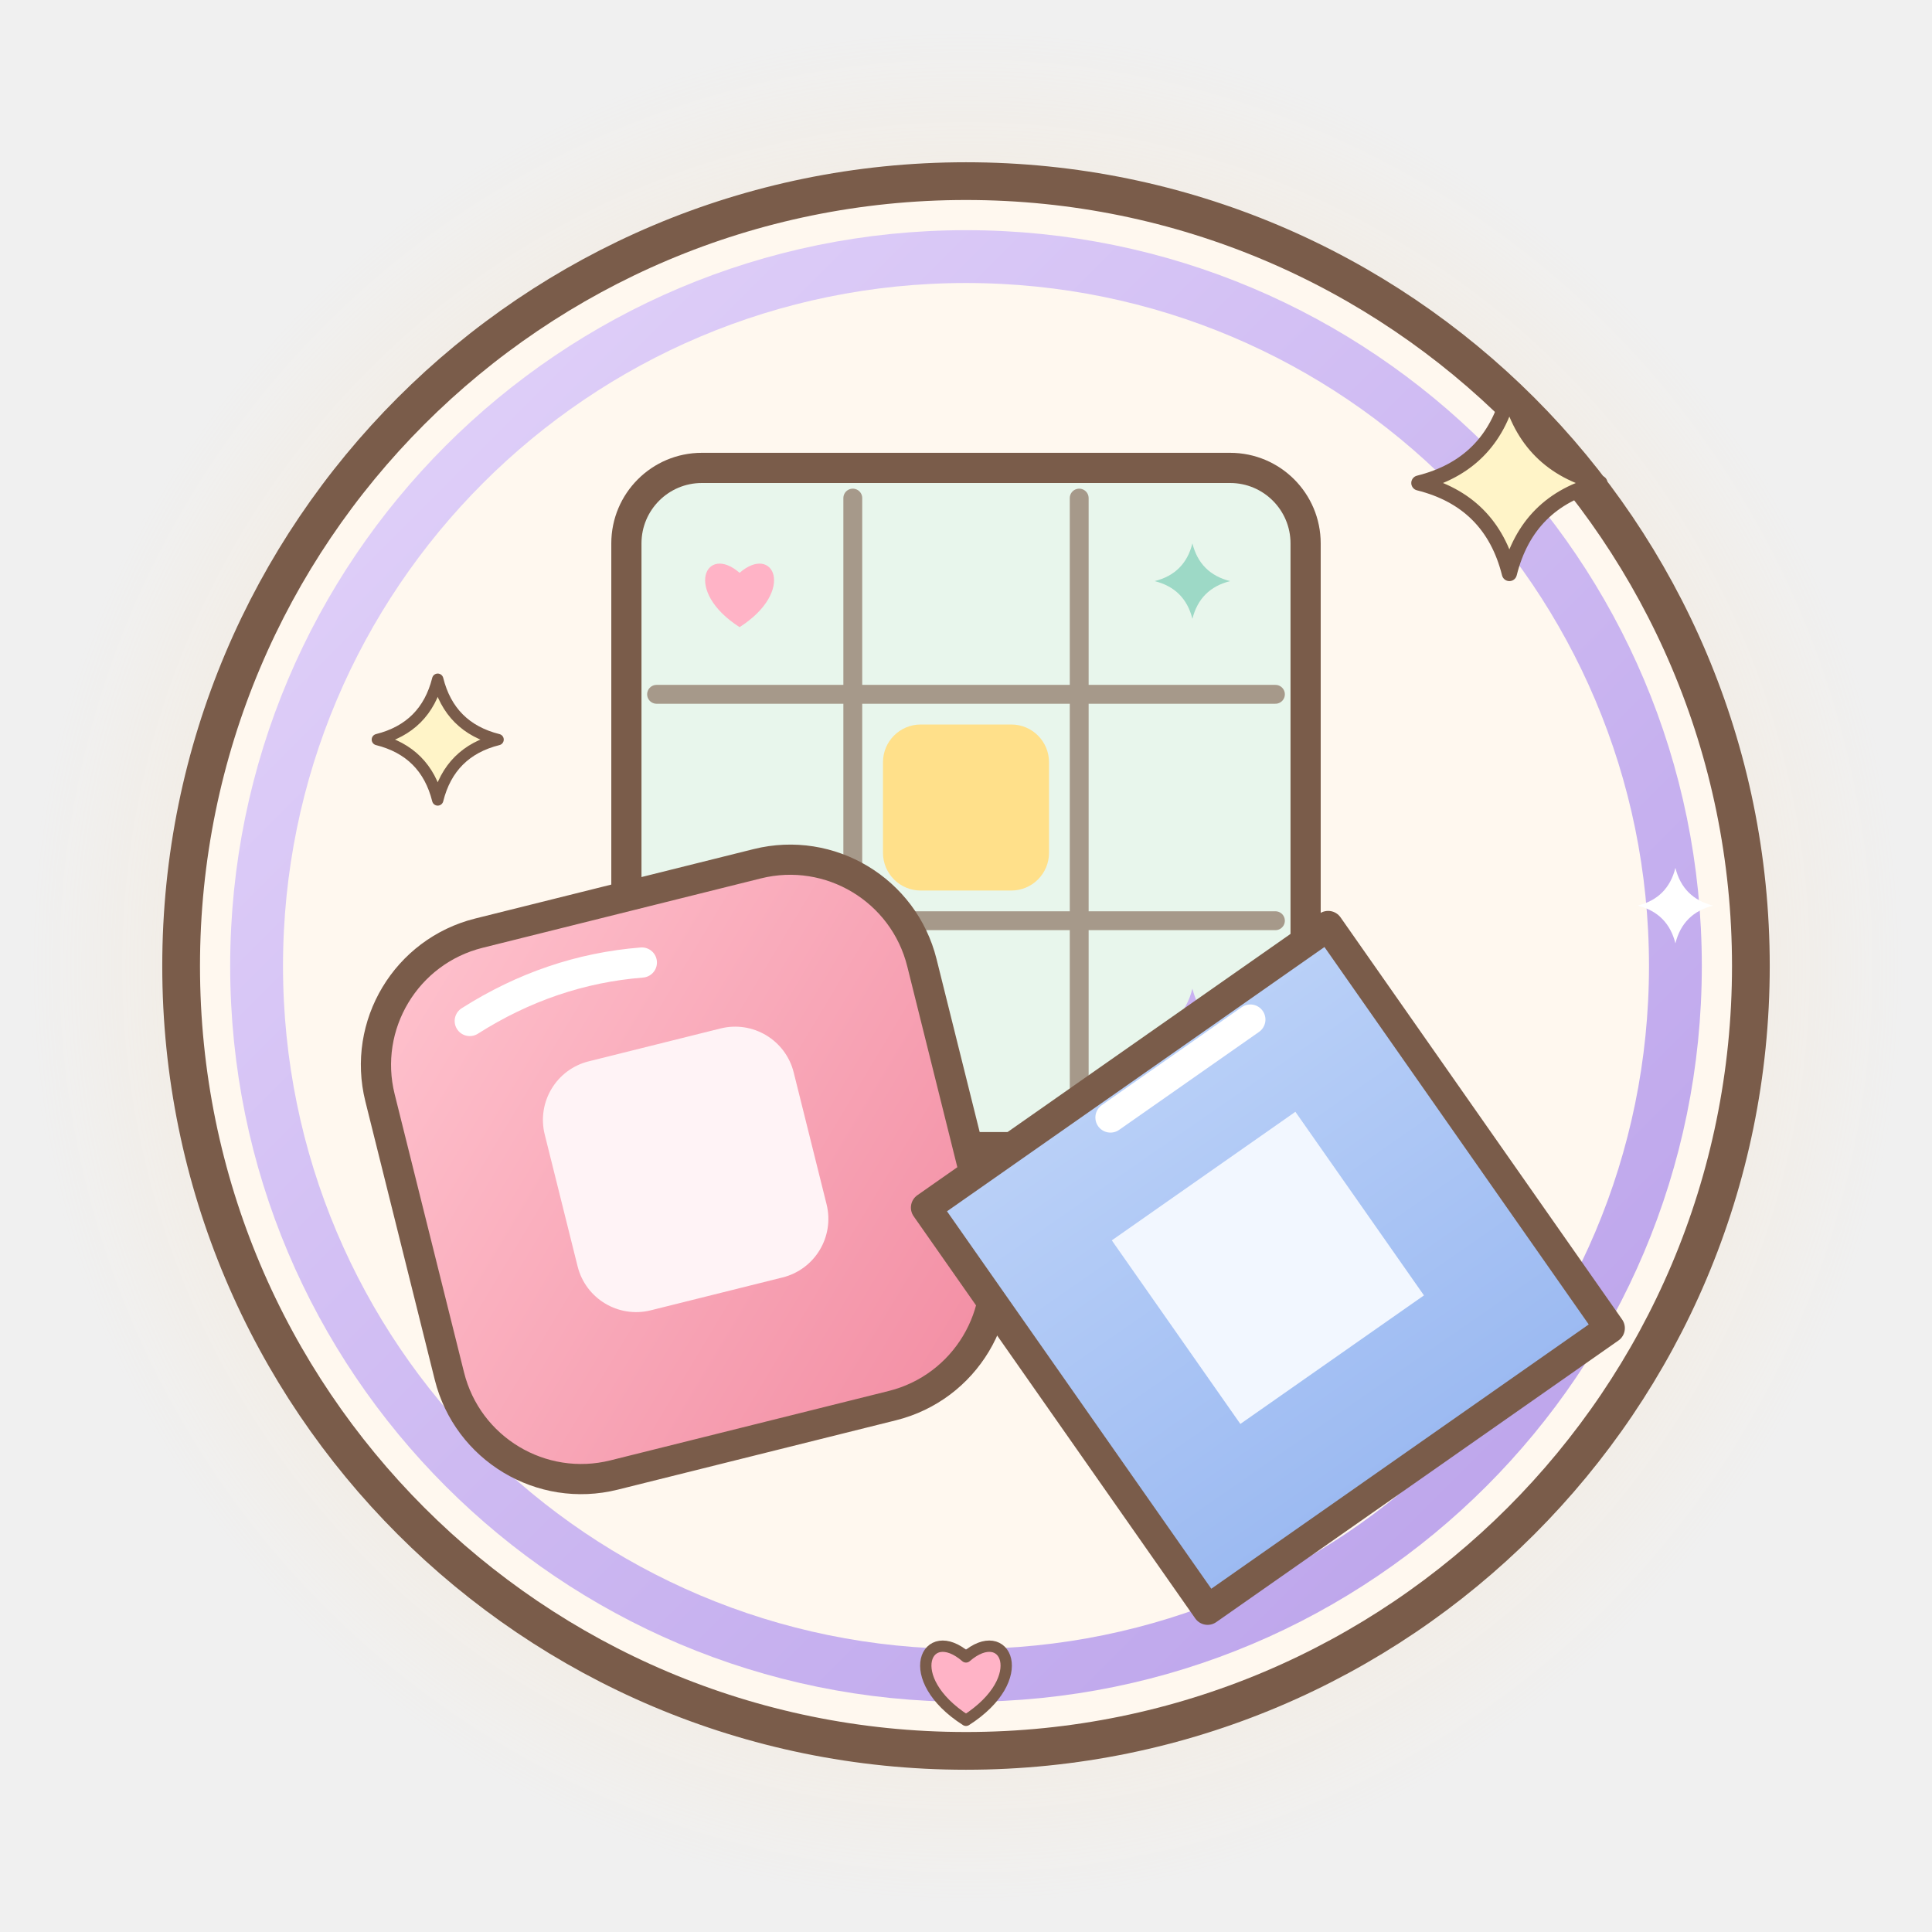
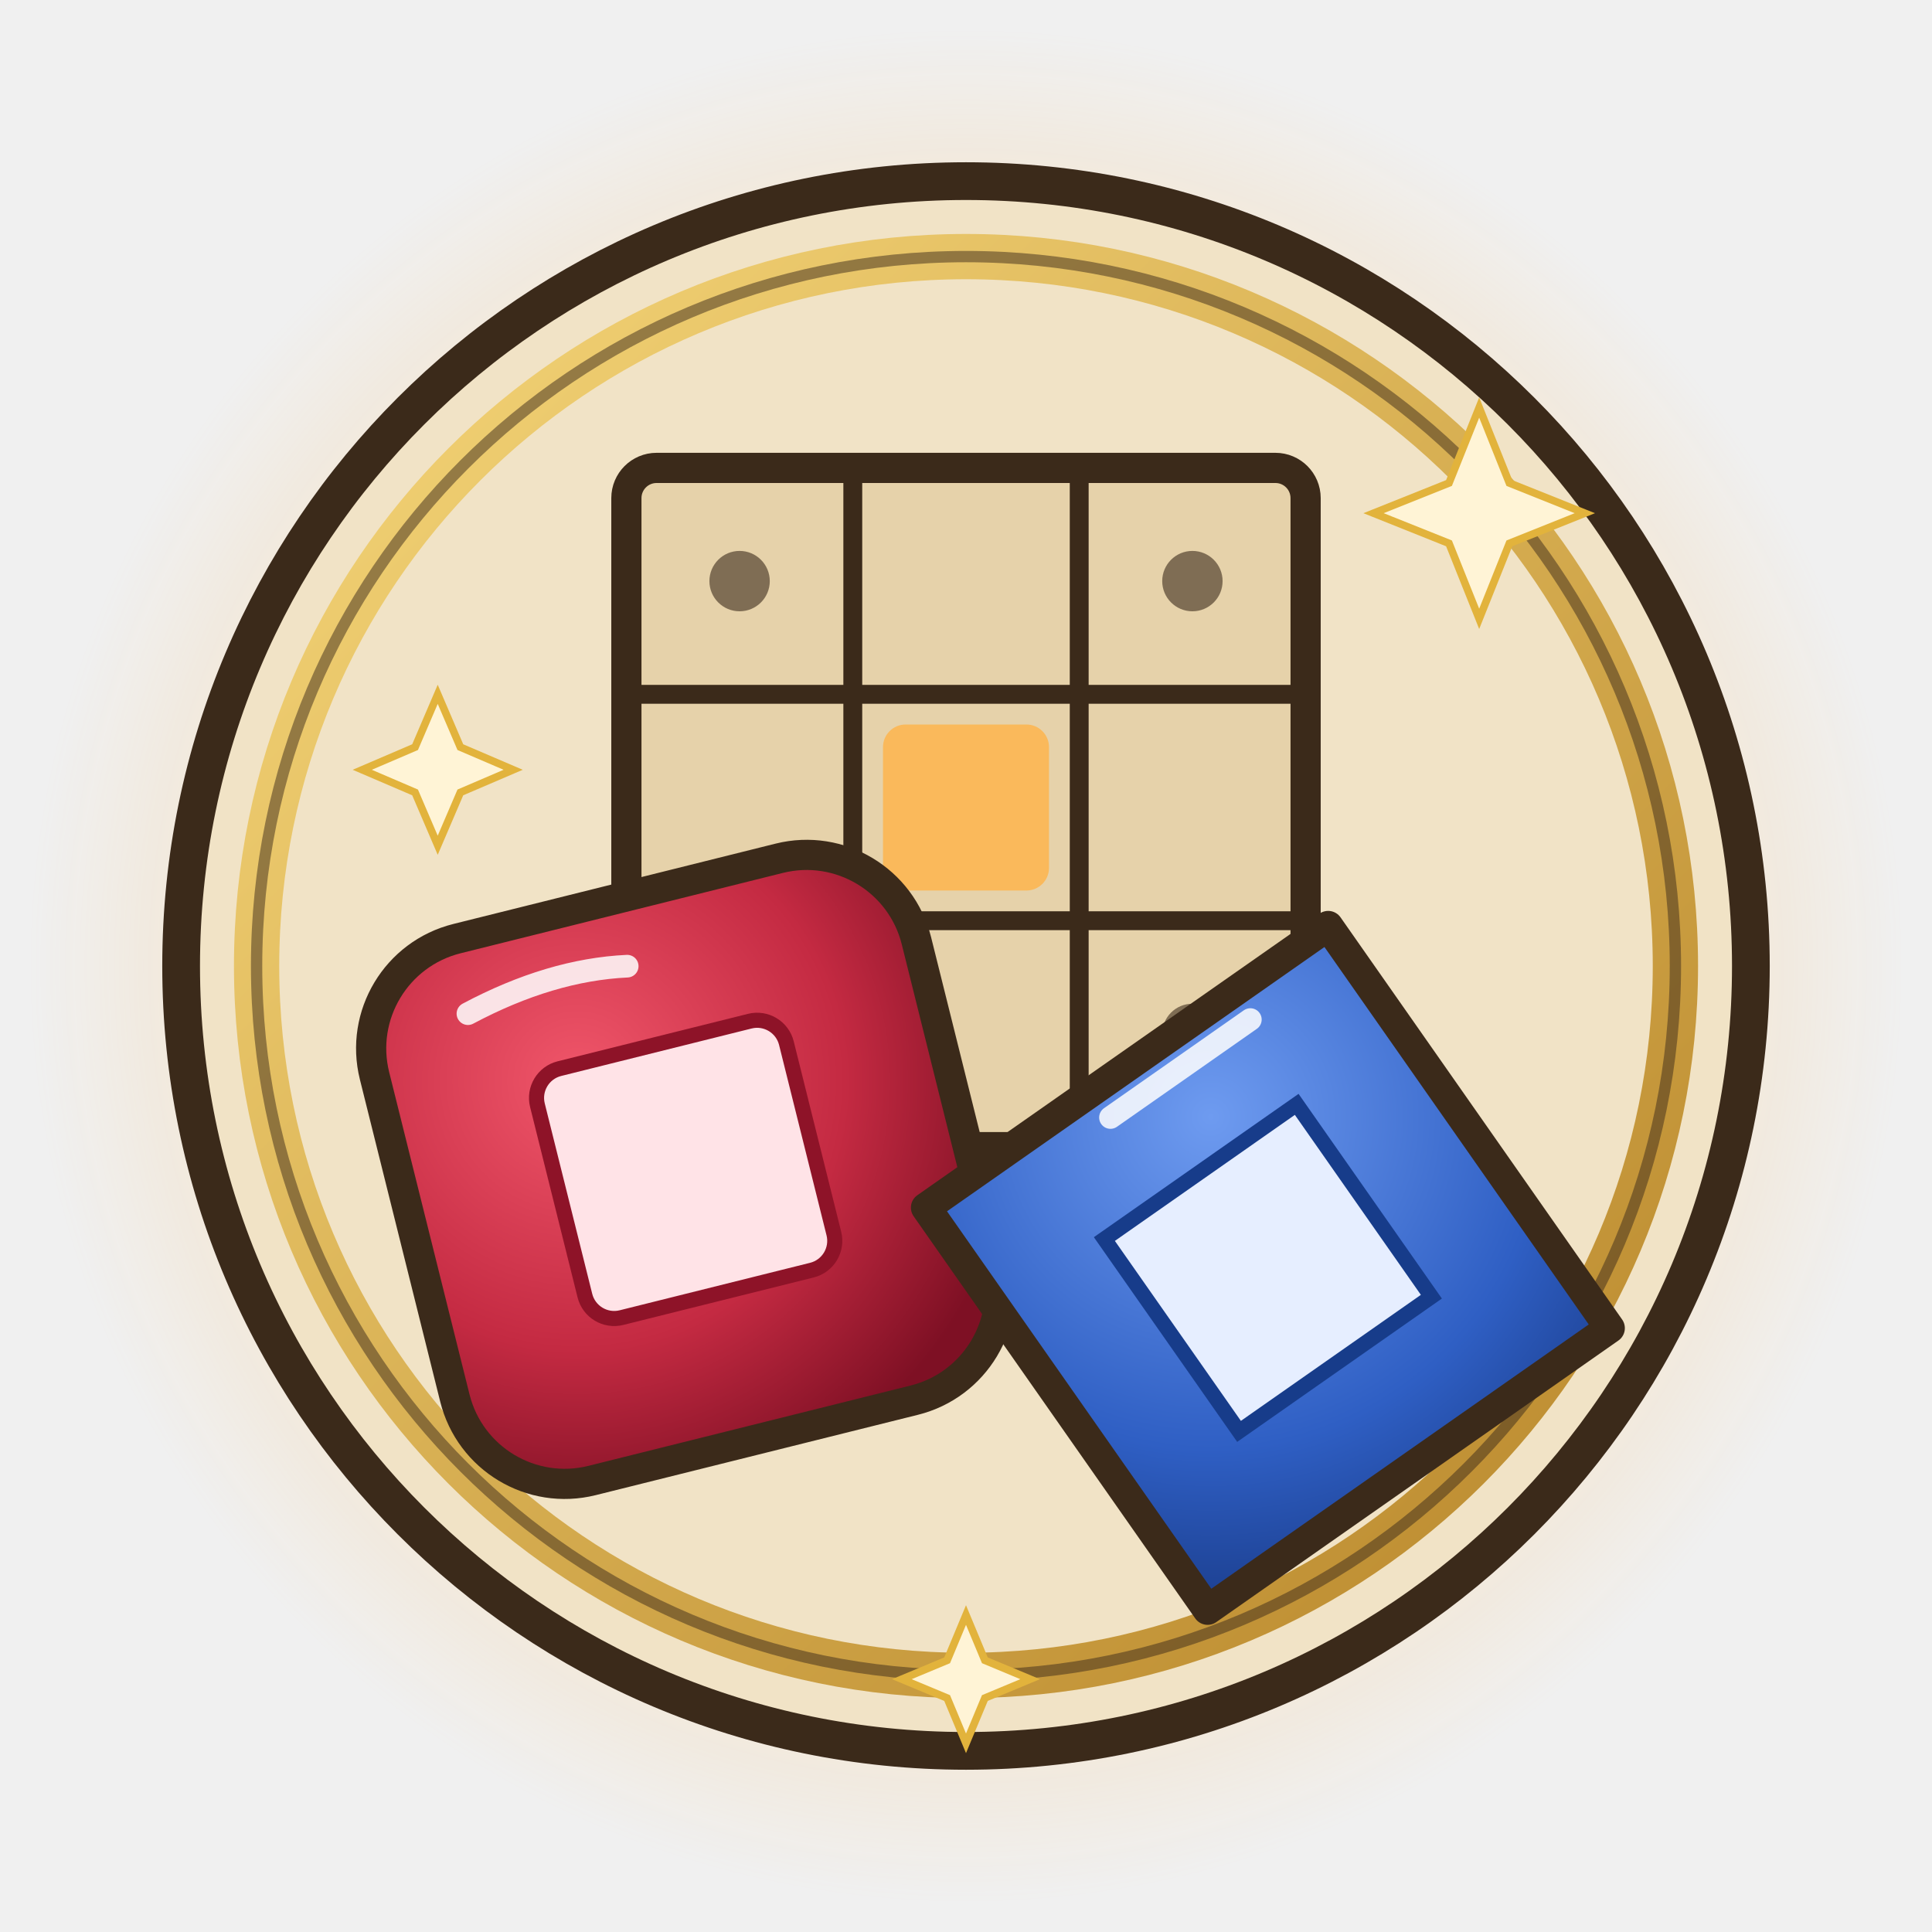
<svg xmlns="http://www.w3.org/2000/svg" width="256" height="256" viewBox="0 0 256 256">
  <defs>
    <radialGradient id="glow" cx="0.5" cy="0.5" r="0.5">
-       <stop offset="0.4" stop-color="#FFE0B8" stop-opacity="0.6" />
-       <stop offset="1" stop-color="#FFE0B8" stop-opacity="0" />
+       <stop offset="0.4" stop-color="#FFB347" stop-opacity="0.45" />
+       <stop offset="1" stop-color="#FFB347" stop-opacity="0" />
    </radialGradient>
-     <linearGradient id="ruby" x1="0" y1="0" x2="1" y2="1">
-       <stop offset="0" stop-color="#FFC4CF" />
-       <stop offset="1" stop-color="#F28CA2" />
-     </linearGradient>
-     <linearGradient id="sap" x1="0" y1="0" x2="1" y2="1">
-       <stop offset="0" stop-color="#C9DCFB" />
-       <stop offset="1" stop-color="#8CAEEE" />
-     </linearGradient>
-     <linearGradient id="ring" x1="0" y1="0" x2="1" y2="1">
-       <stop offset="0" stop-color="#E3D4FA" />
-       <stop offset="1" stop-color="#B9A0EA" />
+     <radialGradient id="ruby" cx="0.35" cy="0.3" r="0.8">
+       <stop offset="0" stop-color="#F0566A" />
+       <stop offset="0.6" stop-color="#C42A42" />
+       <stop offset="1" stop-color="#7E1024" />
+     </radialGradient>
+     <radialGradient id="sap" cx="0.38" cy="0.3" r="0.8">
+       <stop offset="0" stop-color="#6E9BF0" />
+       <stop offset="0.6" stop-color="#2F5FC4" />
+       <stop offset="1" stop-color="#14327A" />
+     </radialGradient>
+     <linearGradient id="gold" x1="0" y1="0" x2="1" y2="1">
+       <stop offset="0" stop-color="#F6D77A" />
+       <stop offset="1" stop-color="#B8862A" />
    </linearGradient>
  </defs>
  <circle cx="128" cy="128" r="124" fill="url(#glow)" />
-   <circle cx="128" cy="128" r="104" fill="#FFF8EF" stroke="#7A5C4A" stroke-width="5" stroke-linejoin="round" stroke-linecap="round" />
-   <circle cx="128" cy="128" r="94" fill="none" stroke="url(#ring)" stroke-width="7" />
-   <g transform="translate(83 62)">
-     <rect width="90" height="90" rx="10" fill="#E8F6EC" stroke="#7A5C4A" stroke-width="4" stroke-linejoin="round" stroke-linecap="round" />
-     <path d="M30 4 V86 M60 4 V86 M4 30 H86 M4 60 H86" stroke="#7A5C4A" stroke-width="2.5" stroke-linecap="round" opacity="0.6" />
-     <rect x="34" y="34" width="22" height="22" rx="5" fill="#FFE08A" />
-     <path d="M15 21.1C7.5 16.3 10.5 10 15 13.9C19.5 10 22.5 16.3 15 21.1Z" fill="#FFB3C6" />
-     <path d="M75 69Q76.2 73.8 81 75Q76.2 76.2 75 81Q73.8 76.2 69 75Q73.8 73.8 75 69Z" fill="#C9B1F2" />
-     <path d="M75 10Q76 14 80 15Q76 16 75 20Q74 16 70 15Q74 14 75 10Z" fill="#9DD9C6" />
+   <circle cx="128" cy="128" r="104" fill="#F1E3C6" stroke="#3B2A1A" stroke-width="5" />
+   <circle cx="128" cy="128" r="94" fill="none" stroke="url(#gold)" stroke-width="6" />
+   <circle cx="128" cy="128" r="94" fill="none" stroke="#3B2A1A" stroke-width="1.5" opacity="0.5" />
+   <g transform="translate(83 62)" stroke="#3B2A1A" fill="none">
+     <rect x="0" y="0" width="90" height="90" rx="4" stroke-width="4" fill="#E6D2AA" />
+     <path d="M30 0 V90 M60 0 V90 M0 30 H90 M0 60 H90" stroke-width="2.5" />
+     <rect x="34" y="34" width="22" height="22" rx="3" fill="#FFB347" stroke="none" opacity="0.8" />
+     <circle cx="15" cy="15" r="4" fill="#3B2A1A" stroke="none" opacity="0.6" />
+     <circle cx="75" cy="75" r="4" fill="#3B2A1A" stroke="none" opacity="0.6" />
+     <circle cx="75" cy="15" r="4" fill="#3B2A1A" stroke="none" opacity="0.6" />
  </g>
  <g transform="translate(46 128) rotate(-14)">
-     <rect width="74" height="74" rx="18" fill="url(#ruby)" stroke="#7A5C4A" stroke-width="4" stroke-linejoin="round" stroke-linecap="round" />
-     <rect x="20" y="20" width="34" height="34" rx="8" fill="#FFF3F6" />
-     <path d="M14 11 Q26 7 38 9" stroke="#FFF" stroke-width="4" stroke-linecap="round" fill="none" />
+     <rect x="0" y="0" width="74" height="74" rx="15" fill="url(#ruby)" stroke="#3B2A1A" stroke-width="4" />
+     <rect x="20" y="20" width="34" height="34" rx="4" fill="#FFE3E7" stroke="#8E1328" stroke-width="2" />
+     <path d="M14 10 Q26 7 36 9" stroke="#FFF" stroke-width="3" stroke-linecap="round" fill="none" opacity="0.85" />
  </g>
  <g transform="translate(168 168) rotate(10)">
-     <path d="M0 -46 L46 0 L0 46 L-46 0 Z" fill="url(#sap)" stroke="#7A5C4A" stroke-width="4" stroke-linejoin="round" stroke-linecap="round" />
-     <path d="M0 -21 L21 0 L0 21 L-21 0 Z" fill="#F2F7FF" />
-     <path d="M-8 -32 L-24 -16" stroke="#FFF" stroke-width="4" stroke-linecap="round" />
+     <path d="M0 -46 L46 0 L0 46 L-46 0 Z" fill="url(#sap)" stroke="#3B2A1A" stroke-width="4" stroke-linejoin="round" />
+     <path d="M0 -22 L22 0 L0 22 L-22 0 Z" fill="#E6EEFF" stroke="#173C8A" stroke-width="2" />
+     <path d="M-8 -32 L-24 -16" stroke="#FFF" stroke-width="3" stroke-linecap="round" opacity="0.85" />
  </g>
-   <path d="M200 52Q202.4 61.6 212 64Q202.4 66.4 200 76Q197.6 66.4 188 64Q197.6 61.6 200 52Z" fill="#FFF4C8" stroke="#7A5C4A" stroke-width="2" stroke-linejoin="round" stroke-linecap="round" />
-   <path d="M58 90Q59.6 96.4 66 98Q59.6 99.6 58 106Q56.4 99.6 50 98Q56.4 96.4 58 90Z" fill="#FFF4C8" stroke="#7A5C4A" stroke-width="1.5" stroke-linejoin="round" stroke-linecap="round" />
-   <path d="M128 227.95C119.25 222.35 122.75 215 128 219.55C133.25 215 136.75 222.35 128 227.95Z" fill="#FFB3C6" stroke="#7A5C4A" stroke-width="1.5" stroke-linejoin="round" stroke-linecap="round" />
-   <path d="M222 115Q223 119 227 120Q223 121 222 125Q221 121 217 120Q221 119 222 115Z" fill="#FFFFFF" />
+   <g fill="#FFF4D6" stroke="#E2B33C" stroke-width="1">
+     <path d="M196 54 l4 10 l10 4 l-10 4 l-4 10 l-4 -10 l-10 -4 l10 -4 Z" />
+     <path d="M58 92 l3 7 l7 3 l-7 3 l-3 7 l-3 -7 l-7 -3 l7 -3 Z" />
+     <path d="M128 214 l2.5 6 l6 2.5 l-6 2.5 l-2.5 6 l-2.5 -6 l-6 -2.5 l6 -2.5 Z" />
+   </g>
</svg>
